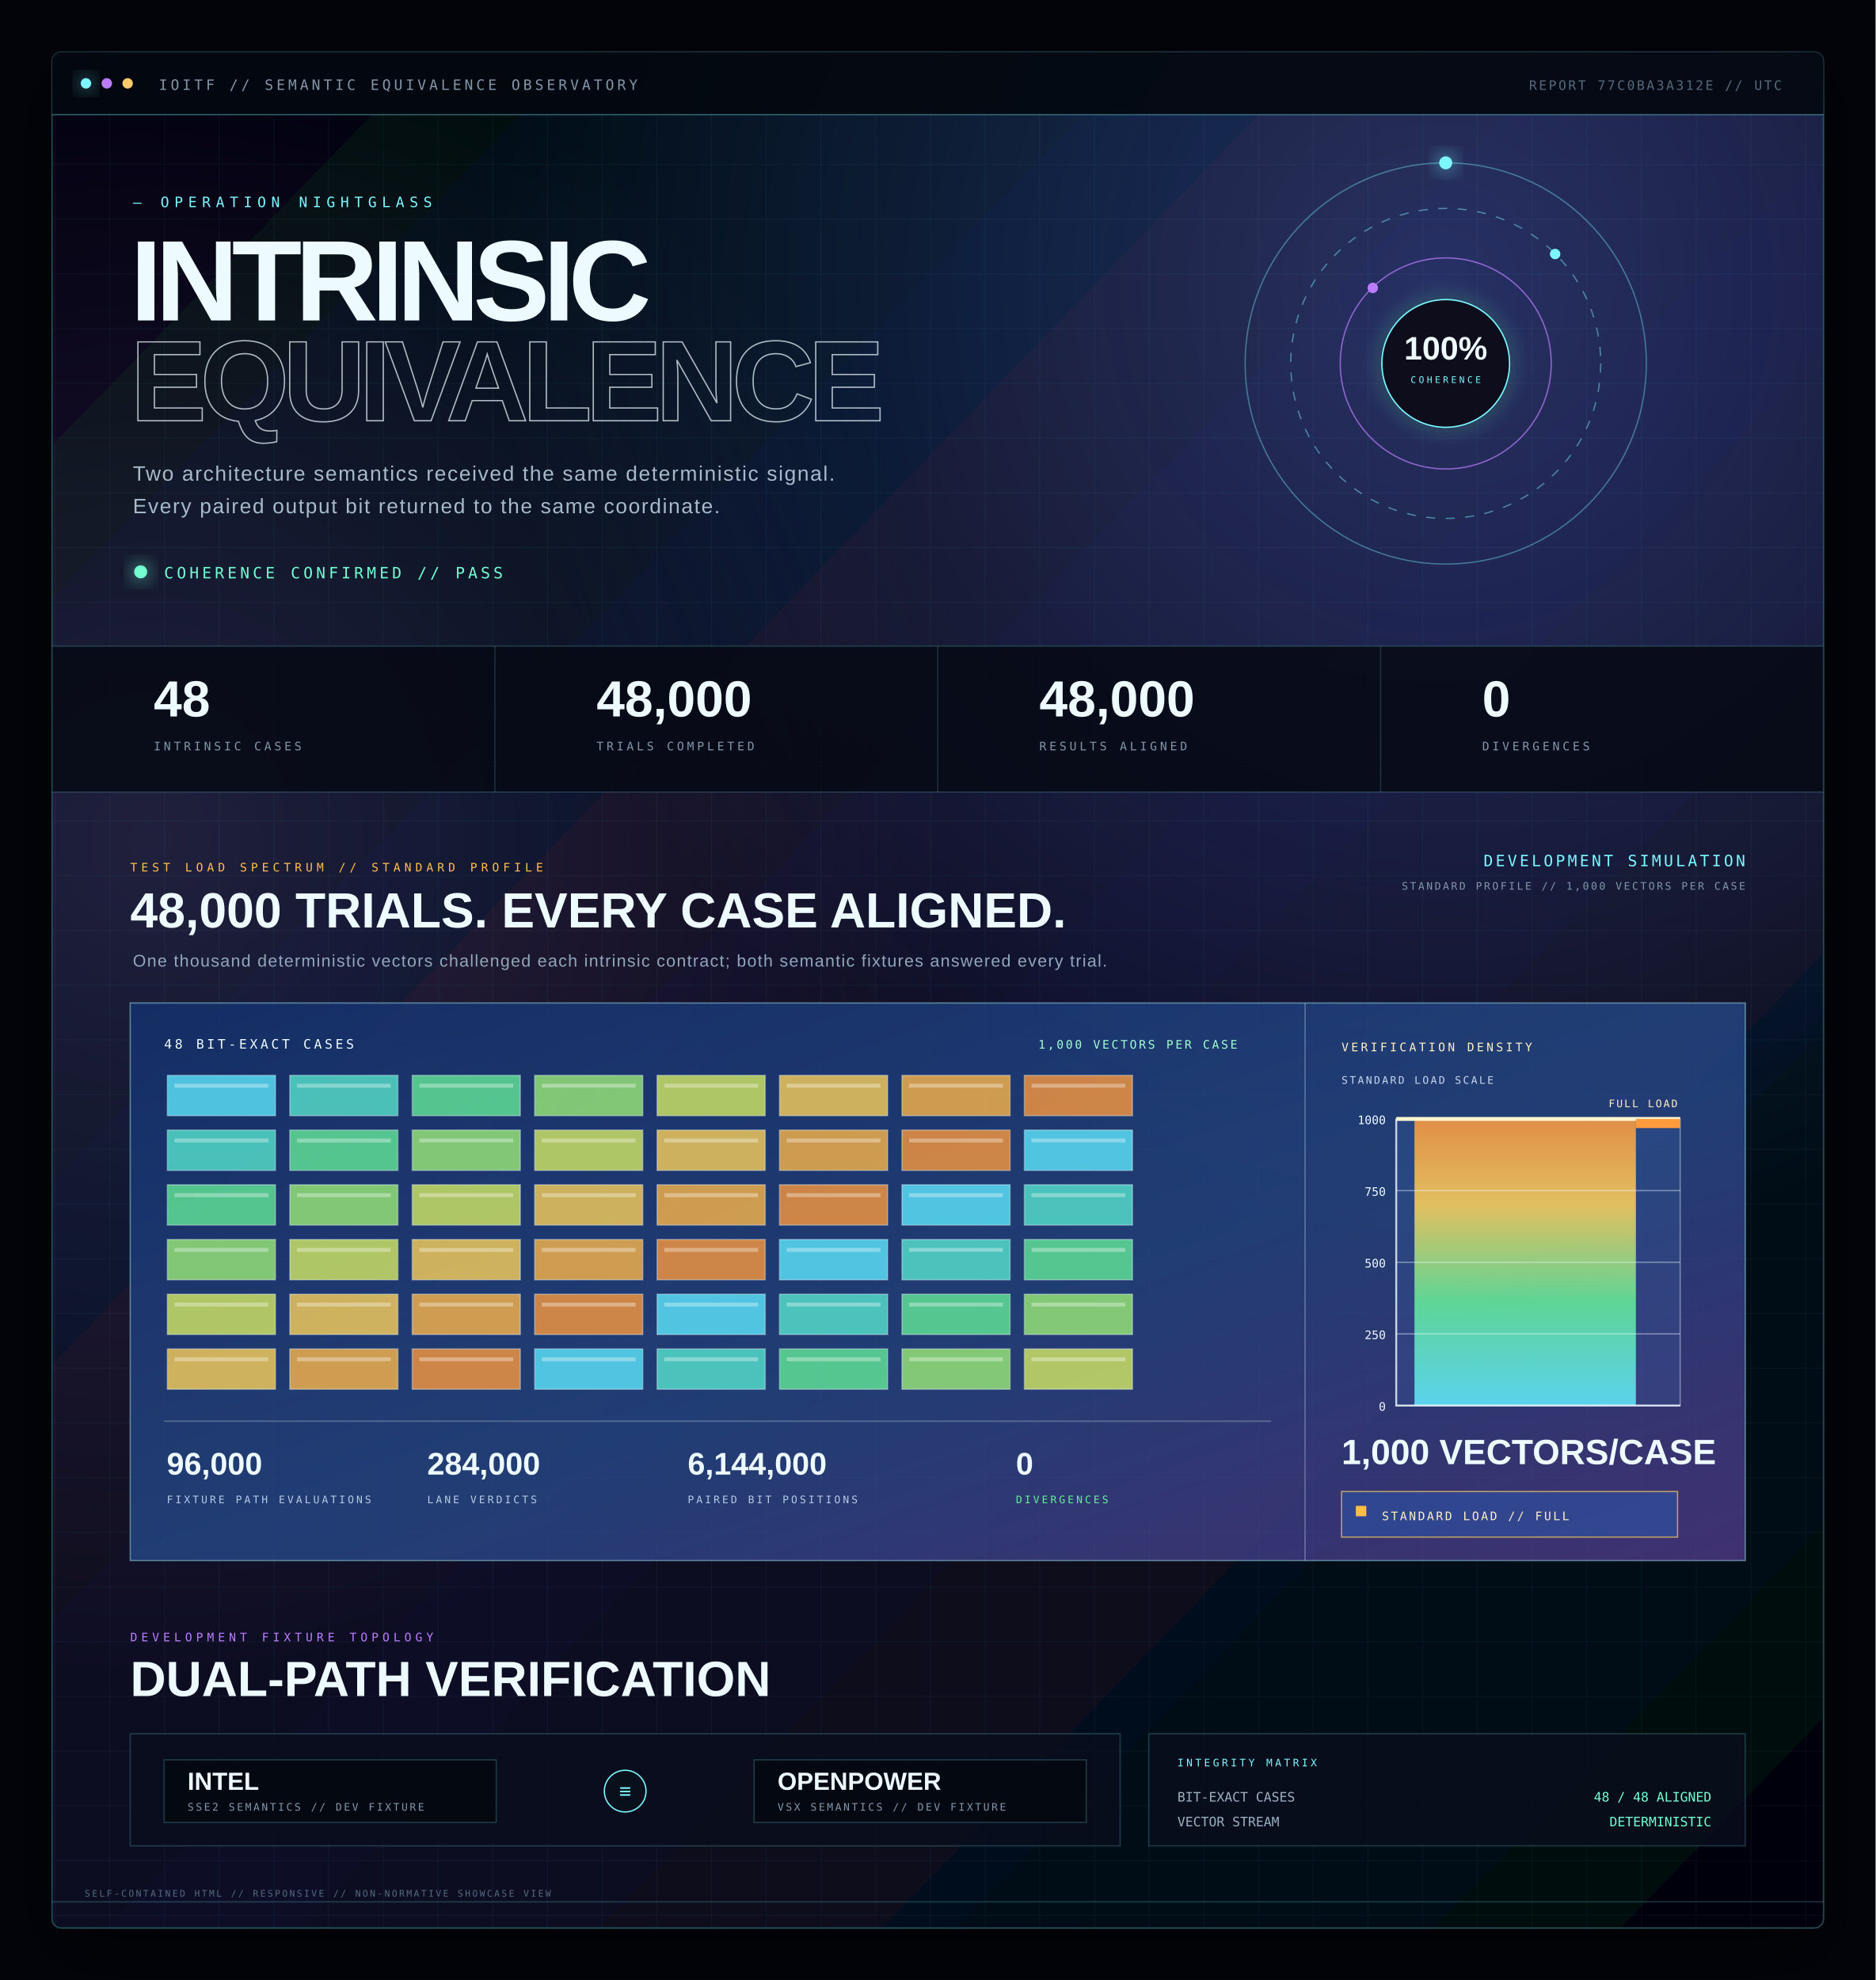
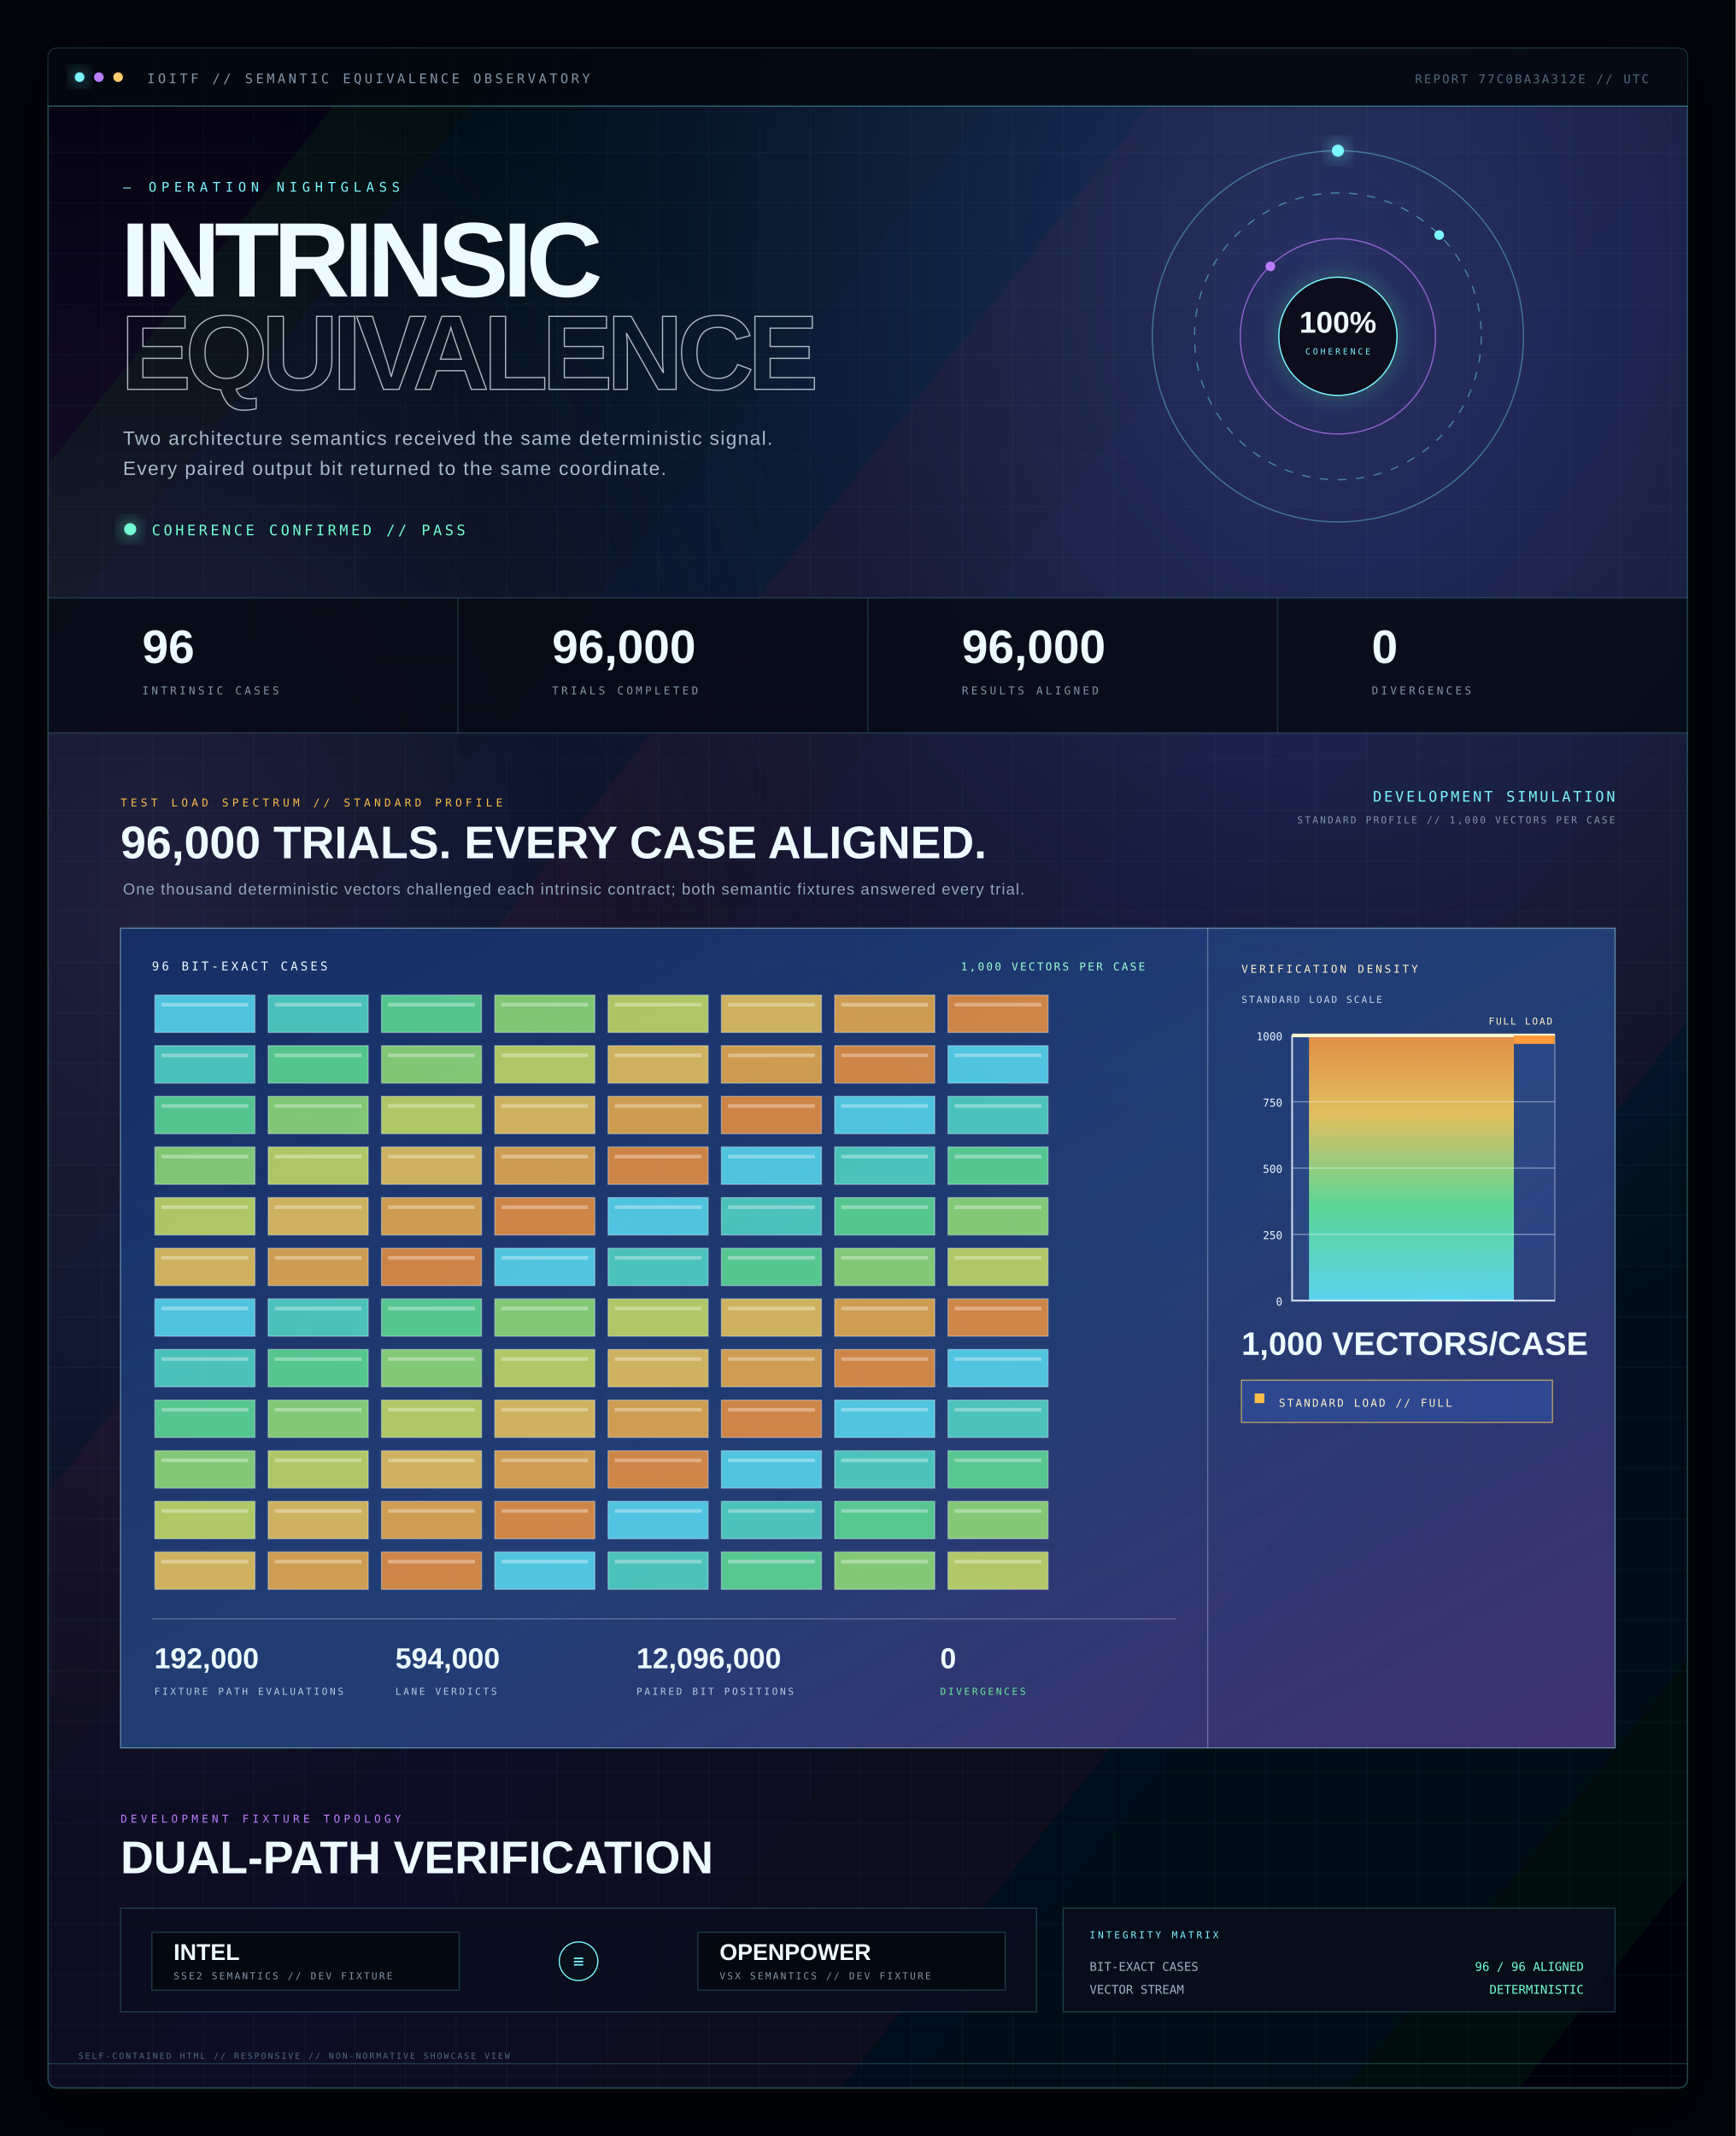
- <svg xmlns="http://www.w3.org/2000/svg" width="1440" height="1520" viewBox="0 0 1440 1520" role="img" aria-labelledby="title description">
+ <svg xmlns="http://www.w3.org/2000/svg" width="1440" height="1772" viewBox="0 0 1440 1772" role="img" aria-labelledby="title description">
  <defs>
    <linearGradient id="background" x1="0" y1="0" x2="1" y2="1">
      <stop offset="0" stop-color="#02040a" />
      <stop offset="0.55" stop-color="#091126" />
      <stop offset="1" stop-color="#03050b" />
    </linearGradient>
    <radialGradient id="blue-glow" cx="78%" cy="12%" r="53%">
      <stop offset="0" stop-color="#6685ff" stop-opacity="0.3" />
      <stop offset="1" stop-color="#6685ff" stop-opacity="0" />
    </radialGradient>
    <radialGradient id="violet-glow" cx="6%" cy="42%" r="45%">
      <stop offset="0" stop-color="#bc7cff" stop-opacity="0.17" />
      <stop offset="1" stop-color="#bc7cff" stop-opacity="0" />
    </radialGradient>
    <linearGradient id="beam" x1="0" y1="0" x2="1" y2="0">
      <stop offset="0" stop-color="#6685ff" />
      <stop offset="0.5" stop-color="#7cf7ff" />
      <stop offset="1" stop-color="#bc7cff" />
    </linearGradient>
    <linearGradient id="load-spectrum" x1="0" y1="1" x2="0" y2="0">
      <stop offset="0" stop-color="#62eaff" />
      <stop offset="0.36" stop-color="#65ed9a" />
      <stop offset="0.7" stop-color="#ffd35a" />
      <stop offset="1" stop-color="#ff9a3d" />
    </linearGradient>
    <linearGradient id="load-panel" x1="0" y1="0" x2="1" y2="1">
      <stop offset="0" stop-color="#102b62" stop-opacity="0.88" />
      <stop offset="0.55" stop-color="#234785" stop-opacity="0.76" />
      <stop offset="1" stop-color="#58388d" stop-opacity="0.72" />
    </linearGradient>
    <pattern id="grid" width="42" height="42" patternUnits="userSpaceOnUse">
      <path d="M42 0H0V42" fill="none" stroke="#7cf7ff" stroke-opacity="0.055" />
    </pattern>
    <filter id="cyan-shadow" x="-80%" y="-80%" width="260%" height="260%">
      <feGaussianBlur stdDeviation="7" result="blur" />
      <feMerge>
        <feMergeNode in="blur" />
        <feMergeNode in="SourceGraphic" />
      </feMerge>
    </filter>
    <filter id="soft-shadow" x="-30%" y="-30%" width="160%" height="160%">
      <feDropShadow dx="0" dy="18" stdDeviation="26" flood-color="#000" flood-opacity="0.6" />
    </filter>
    <symbol id="case-tile" viewBox="0 0 84 32">
      <rect x="0.5" y="0.5" width="83" height="31" fill="currentColor" fill-opacity="0.78" stroke="#ecfbff" stroke-opacity="0.36" />
      <rect x="6" y="7" width="72" height="3" fill="#ffffff" fill-opacity="0.34" />
    </symbol>
    <clipPath id="window">
-       <rect x="40" y="40" width="1360" height="1440" rx="7" />
+       <rect x="40" y="40" width="1360" height="1692" rx="7" />
    </clipPath>
  </defs>
-   <rect width="1440" height="1520" fill="#02040a" />
+   <rect width="1440" height="1772" fill="#02040a" />
  <g filter="url(#soft-shadow)">
-     <rect x="40" y="40" width="1360" height="1440" rx="7" fill="url(#background)" stroke="#7cf7ff" stroke-opacity="0.24" />
+     <rect x="40" y="40" width="1360" height="1692" rx="7" fill="url(#background)" stroke="#7cf7ff" stroke-opacity="0.24" />
  </g>
  <g clip-path="url(#window)">
-     <rect x="40" y="40" width="1360" height="1440" fill="url(#blue-glow)" />
-     <rect x="40" y="40" width="1360" height="1440" fill="url(#violet-glow)" />
-     <rect x="40" y="40" width="1360" height="1440" fill="url(#grid)" />
+     <rect x="40" y="40" width="1360" height="1692" fill="url(#blue-glow)" />
+     <rect x="40" y="40" width="1360" height="1692" fill="url(#violet-glow)" />
+     <rect x="40" y="40" width="1360" height="1692" fill="url(#grid)" />
    <rect x="40" y="40" width="1360" height="48" fill="#040810" fill-opacity="0.92" />
    <path d="M40 88H1400" stroke="#7cf7ff" stroke-opacity="0.36" />
    <circle cx="66" cy="64" r="4" fill="#7cf7ff" filter="url(#cyan-shadow)" />
    <circle cx="82" cy="64" r="4" fill="#bc7cff" />
    <circle cx="98" cy="64" r="4" fill="#ffcb6b" />
    <text x="122" y="69" fill="#8296aa" font-family="monospace" font-size="11" letter-spacing="2.4">IOITF // SEMANTIC EQUIVALENCE OBSERVATORY</text>
    <text x="1368" y="69" text-anchor="end" fill="#53697d" font-family="monospace" font-size="10" letter-spacing="1.5">REPORT 77C0BA3A312E // UTC</text>
    <text x="102" y="159" fill="#7cf7ff" font-family="monospace" font-size="11" letter-spacing="4">—  OPERATION NIGHTGLASS</text>
    <text x="100" y="246" fill="#edfaff" font-family="Arial, sans-serif" font-size="88" font-weight="800" letter-spacing="-5">INTRINSIC</text>
    <text x="100" y="323" fill="none" stroke="#edfaff" stroke-opacity="0.72" font-family="Arial, sans-serif" font-size="88" font-weight="800" letter-spacing="-5">EQUIVALENCE</text>
    <text x="102" y="369" fill="#a7bacb" font-family="Arial, sans-serif" font-size="16" letter-spacing="1">Two architecture semantics received the same deterministic signal.</text>
    <text x="102" y="394" fill="#a7bacb" font-family="Arial, sans-serif" font-size="16" letter-spacing="1">Every paired output bit returned to the same coordinate.</text>
    <circle cx="108" cy="439" r="5" fill="#73ffd2" filter="url(#cyan-shadow)" />
    <text x="126" y="444" fill="#73ffd2" font-family="monospace" font-size="12" letter-spacing="2.5">COHERENCE CONFIRMED // PASS</text>
    <g transform="translate(1110 279)">
      <circle r="154" fill="none" stroke="#7cf7ff" stroke-opacity="0.38" />
      <circle r="119" fill="none" stroke="#7cf7ff" stroke-opacity="0.45" stroke-dasharray="7 8" />
      <circle r="81" fill="none" stroke="#bc7cff" stroke-opacity="0.7" />
      <circle r="49" fill="#07101c" stroke="#7cf7ff" filter="url(#cyan-shadow)" />
      <circle cy="-154" r="5" fill="#7cf7ff" filter="url(#cyan-shadow)" />
      <circle cx="84" cy="-84" r="4" fill="#7cf7ff" />
      <circle cx="-56" cy="-58" r="4" fill="#bc7cff" />
      <g>
        <text y="-3" text-anchor="middle" fill="#edfaff" font-family="Arial, sans-serif" font-size="25" font-weight="700">100%</text>
        <text y="15" text-anchor="middle" fill="#7cf7ff" font-family="monospace" font-size="7" letter-spacing="2">COHERENCE</text>
      </g>
    </g>
    <g transform="translate(40 496)">
      <rect width="1360" height="112" fill="#060a14" fill-opacity="0.86" stroke="#7cf7ff" stroke-opacity="0.18" />
      <path d="M340 0V112M680 0V112M1020 0V112" stroke="#7cf7ff" stroke-opacity="0.16" />
      <g font-family="Arial, sans-serif">
-         <text x="78" y="54" fill="#edfaff" font-size="39" font-weight="700">48</text>
+         <text x="78" y="54" fill="#edfaff" font-size="39" font-weight="700">96</text>
        <text x="78" y="80" fill="#8296aa" font-family="monospace" font-size="9" letter-spacing="2.3">INTRINSIC CASES</text>
-         <text x="418" y="54" fill="#edfaff" font-size="39" font-weight="700">48,000</text>
+         <text x="418" y="54" fill="#edfaff" font-size="39" font-weight="700">96,000</text>
        <text x="418" y="80" fill="#8296aa" font-family="monospace" font-size="9" letter-spacing="2.3">TRIALS COMPLETED</text>
-         <text x="758" y="54" fill="#edfaff" font-size="39" font-weight="700">48,000</text>
+         <text x="758" y="54" fill="#edfaff" font-size="39" font-weight="700">96,000</text>
        <text x="758" y="80" fill="#8296aa" font-family="monospace" font-size="9" letter-spacing="2.3">RESULTS ALIGNED</text>
        <text x="1098" y="54" fill="#edfaff" font-size="39" font-weight="700">0</text>
        <text x="1098" y="80" fill="#8296aa" font-family="monospace" font-size="9" letter-spacing="2.3">DIVERGENCES</text>
      </g>
    </g>
    <text x="100" y="669" fill="#ffbd4a" font-family="monospace" font-size="9" letter-spacing="3">TEST LOAD SPECTRUM // STANDARD PROFILE</text>
    <text x="1340" y="665" text-anchor="end" fill="#7cf7ff" font-family="monospace" font-size="12" letter-spacing="2">DEVELOPMENT SIMULATION</text>
    <text x="1340" y="683" text-anchor="end" fill="#8296aa" font-family="monospace" font-size="8" letter-spacing="1.5">STANDARD PROFILE // 1,000 VECTORS PER CASE</text>
-     <text x="100" y="712" fill="#edfaff" font-family="Arial, sans-serif" font-size="38" font-weight="750">48,000 TRIALS. EVERY CASE ALIGNED.</text>
+     <text x="100" y="712" fill="#edfaff" font-family="Arial, sans-serif" font-size="38" font-weight="750">96,000 TRIALS. EVERY CASE ALIGNED.</text>
    <text x="102" y="742" fill="#91a7b9" font-family="Arial, sans-serif" font-size="13" letter-spacing="0.8">One thousand deterministic vectors challenged each intrinsic contract; both semantic fixtures answered every trial.</text>
    <g transform="translate(100 770)">
-       <rect width="1240" height="428" fill="url(#load-panel)" stroke="#a7efff" stroke-opacity="0.48" />
-       <rect x="1" y="1" width="1238" height="426" fill="#6d8dff" fill-opacity="0.045" />
-       <path d="M902 0V428" stroke="#d7eaff" stroke-opacity="0.32" />
-       <text x="26" y="35" fill="#ecfbff" font-family="monospace" font-size="10" letter-spacing="2.2">48 BIT-EXACT CASES</text>
+       <rect width="1240" height="680" fill="url(#load-panel)" stroke="#a7efff" stroke-opacity="0.48" />
+       <rect x="1" y="1" width="1238" height="678" fill="#6d8dff" fill-opacity="0.045" />
+       <path d="M902 0V680" stroke="#d7eaff" stroke-opacity="0.32" />
+       <text x="26" y="35" fill="#ecfbff" font-family="monospace" font-size="10" letter-spacing="2.2">96 BIT-EXACT CASES</text>
      <text x="850" y="35" text-anchor="end" fill="#9fffd2" font-family="monospace" font-size="9" letter-spacing="1.6">1,000 VECTORS PER CASE</text>
-       <g transform="translate(28 55)">
+       <g id="case-grid-half" transform="translate(28 55)">
        <use href="#case-tile" color="#5eeaff" x="0" y="0" width="84" height="32" />
        <use href="#case-tile" color="#57e8cf" x="94" y="0" width="84" height="32" />
        <use href="#case-tile" color="#65ed9a" x="188" y="0" width="84" height="32" />
        <use href="#case-tile" color="#9eef79" x="282" y="0" width="84" height="32" />
        <use href="#case-tile" color="#d8ee64" x="376" y="0" width="84" height="32" />
        <use href="#case-tile" color="#ffd35a" x="470" y="0" width="84" height="32" />
        <use href="#case-tile" color="#ffb949" x="564" y="0" width="84" height="32" />
        <use href="#case-tile" color="#ff9a3d" x="658" y="0" width="84" height="32" />
        <use href="#case-tile" color="#57e8cf" x="0" y="42" width="84" height="32" />
        <use href="#case-tile" color="#65ed9a" x="94" y="42" width="84" height="32" />
        <use href="#case-tile" color="#9eef79" x="188" y="42" width="84" height="32" />
        <use href="#case-tile" color="#d8ee64" x="282" y="42" width="84" height="32" />
        <use href="#case-tile" color="#ffd35a" x="376" y="42" width="84" height="32" />
        <use href="#case-tile" color="#ffb949" x="470" y="42" width="84" height="32" />
        <use href="#case-tile" color="#ff9a3d" x="564" y="42" width="84" height="32" />
        <use href="#case-tile" color="#5eeaff" x="658" y="42" width="84" height="32" />
        <use href="#case-tile" color="#65ed9a" x="0" y="84" width="84" height="32" />
        <use href="#case-tile" color="#9eef79" x="94" y="84" width="84" height="32" />
        <use href="#case-tile" color="#d8ee64" x="188" y="84" width="84" height="32" />
        <use href="#case-tile" color="#ffd35a" x="282" y="84" width="84" height="32" />
        <use href="#case-tile" color="#ffb949" x="376" y="84" width="84" height="32" />
        <use href="#case-tile" color="#ff9a3d" x="470" y="84" width="84" height="32" />
        <use href="#case-tile" color="#5eeaff" x="564" y="84" width="84" height="32" />
        <use href="#case-tile" color="#57e8cf" x="658" y="84" width="84" height="32" />
        <use href="#case-tile" color="#9eef79" x="0" y="126" width="84" height="32" />
        <use href="#case-tile" color="#d8ee64" x="94" y="126" width="84" height="32" />
        <use href="#case-tile" color="#ffd35a" x="188" y="126" width="84" height="32" />
        <use href="#case-tile" color="#ffb949" x="282" y="126" width="84" height="32" />
        <use href="#case-tile" color="#ff9a3d" x="376" y="126" width="84" height="32" />
        <use href="#case-tile" color="#5eeaff" x="470" y="126" width="84" height="32" />
        <use href="#case-tile" color="#57e8cf" x="564" y="126" width="84" height="32" />
        <use href="#case-tile" color="#65ed9a" x="658" y="126" width="84" height="32" />
        <use href="#case-tile" color="#d8ee64" x="0" y="168" width="84" height="32" />
        <use href="#case-tile" color="#ffd35a" x="94" y="168" width="84" height="32" />
        <use href="#case-tile" color="#ffb949" x="188" y="168" width="84" height="32" />
        <use href="#case-tile" color="#ff9a3d" x="282" y="168" width="84" height="32" />
        <use href="#case-tile" color="#5eeaff" x="376" y="168" width="84" height="32" />
        <use href="#case-tile" color="#57e8cf" x="470" y="168" width="84" height="32" />
        <use href="#case-tile" color="#65ed9a" x="564" y="168" width="84" height="32" />
        <use href="#case-tile" color="#9eef79" x="658" y="168" width="84" height="32" />
        <use href="#case-tile" color="#ffd35a" x="0" y="210" width="84" height="32" />
        <use href="#case-tile" color="#ffb949" x="94" y="210" width="84" height="32" />
        <use href="#case-tile" color="#ff9a3d" x="188" y="210" width="84" height="32" />
        <use href="#case-tile" color="#5eeaff" x="282" y="210" width="84" height="32" />
        <use href="#case-tile" color="#57e8cf" x="376" y="210" width="84" height="32" />
        <use href="#case-tile" color="#65ed9a" x="470" y="210" width="84" height="32" />
        <use href="#case-tile" color="#9eef79" x="564" y="210" width="84" height="32" />
        <use href="#case-tile" color="#d8ee64" x="658" y="210" width="84" height="32" />
      </g>
-       <path d="M26 321H876" stroke="#eef8ff" stroke-opacity="0.28" />
+       <use href="#case-grid-half" transform="translate(0 252)" />
+       <path d="M26 573H876" stroke="#eef8ff" stroke-opacity="0.28" />
      <g font-family="Arial, sans-serif">
-         <text x="28" y="362" fill="#edfaff" font-size="24" font-weight="700">96,000</text>
-         <text x="28" y="384" fill="#b5cae4" font-family="monospace" font-size="8" letter-spacing="1.8">FIXTURE PATH EVALUATIONS</text>
-         <text x="228" y="362" fill="#edfaff" font-size="24" font-weight="700">284,000</text>
-         <text x="228" y="384" fill="#b5cae4" font-family="monospace" font-size="8" letter-spacing="1.8">LANE VERDICTS</text>
-         <text x="428" y="362" fill="#edfaff" font-size="24" font-weight="700">6,144,000</text>
-         <text x="428" y="384" fill="#b5cae4" font-family="monospace" font-size="8" letter-spacing="1.8">PAIRED BIT POSITIONS</text>
-         <text x="680" y="362" fill="#edfaff" font-size="24" font-weight="700">0</text>
-         <text x="680" y="384" fill="#65ed9a" font-family="monospace" font-size="8" letter-spacing="1.8">DIVERGENCES</text>
+         <text x="28" y="614" fill="#edfaff" font-size="24" font-weight="700">192,000</text>
+         <text x="28" y="636" fill="#b5cae4" font-family="monospace" font-size="8" letter-spacing="1.8">FIXTURE PATH EVALUATIONS</text>
+         <text x="228" y="614" fill="#edfaff" font-size="24" font-weight="700">594,000</text>
+         <text x="228" y="636" fill="#b5cae4" font-family="monospace" font-size="8" letter-spacing="1.8">LANE VERDICTS</text>
+         <text x="428" y="614" fill="#edfaff" font-size="24" font-weight="700">12,096,000</text>
+         <text x="428" y="636" fill="#b5cae4" font-family="monospace" font-size="8" letter-spacing="1.8">PAIRED BIT POSITIONS</text>
+         <text x="680" y="614" fill="#edfaff" font-size="24" font-weight="700">0</text>
+         <text x="680" y="636" fill="#65ed9a" font-family="monospace" font-size="8" letter-spacing="1.8">DIVERGENCES</text>
      </g>
      <g transform="translate(930 27)">
        <text x="0" y="10" fill="#fff0c6" font-family="monospace" font-size="9" letter-spacing="2">VERIFICATION DENSITY</text>
        <text x="0" y="35" fill="#c6d8ee" font-family="monospace" font-size="8" letter-spacing="1.4">STANDARD LOAD SCALE</text>
        <g transform="translate(0 62)">
          <rect x="42" y="0" width="218" height="220" fill="#436ab2" fill-opacity="0.22" stroke="#d9eaff" stroke-opacity="0.42" />
          <rect x="56" y="0" width="170" height="220" fill="url(#load-spectrum)" fill-opacity="0.86" />
          <path d="M42 0H260M42 55H260M42 110H260M42 165H260M42 220H260" stroke="#edf7ff" stroke-opacity="0.42" />
          <path d="M42 0V220H260" fill="none" stroke="#edf7ff" stroke-width="1.5" stroke-opacity="0.72" />
          <path d="M42 0H260" stroke="#fff4d0" stroke-width="3" />
          <rect x="226" y="0" width="34" height="7" fill="#ff9a3d" />
          <g fill="#ecf7ff" font-family="monospace" font-size="9" text-anchor="end">
            <text x="34" y="4">1000</text>
            <text x="34" y="59">750</text>
            <text x="34" y="114">500</text>
            <text x="34" y="169">250</text>
            <text x="34" y="224">0</text>
          </g>
          <text x="258" y="-9" text-anchor="end" fill="#fff0c6" font-family="monospace" font-size="8" letter-spacing="1.2">FULL LOAD</text>
        </g>
        <text x="0" y="327" fill="#edfaff" font-family="Arial, sans-serif" font-size="27" font-weight="750">1,000 VECTORS/CASE</text>
        <rect x="0" y="348" width="258" height="35" fill="#304f9d" fill-opacity="0.7" stroke="#ffcf62" stroke-opacity="0.65" />
        <rect x="11" y="359" width="8" height="8" fill="#ffbd4a" />
        <text x="31" y="370" fill="#fff0c6" font-family="monospace" font-size="9" letter-spacing="1.5">STANDARD LOAD // FULL</text>
      </g>
    </g>
-     <text x="100" y="1260" fill="#bc7cff" font-family="monospace" font-size="9" letter-spacing="3">DEVELOPMENT FIXTURE TOPOLOGY</text>
-     <text x="100" y="1302" fill="#edfaff" font-family="Arial, sans-serif" font-size="38" font-weight="750">DUAL-PATH VERIFICATION</text>
-     <g transform="translate(100 1331)">
+     <text x="100" y="1512" fill="#bc7cff" font-family="monospace" font-size="9" letter-spacing="3">DEVELOPMENT FIXTURE TOPOLOGY</text>
+     <text x="100" y="1554" fill="#edfaff" font-family="Arial, sans-serif" font-size="38" font-weight="750">DUAL-PATH VERIFICATION</text>
+     <g transform="translate(100 1583)">
      <rect width="760" height="86" fill="#090e1c" fill-opacity="0.82" stroke="#7cf7ff" stroke-opacity="0.2" />
      <rect x="26" y="20" width="255" height="48" fill="#040810" stroke="#7cf7ff" stroke-opacity="0.2" />
      <text x="44" y="43" fill="#edfaff" font-family="Arial, sans-serif" font-size="19" font-weight="700">INTEL</text>
      <text x="44" y="59" fill="#8296aa" font-family="monospace" font-size="8" letter-spacing="1.5">SSE2 SEMANTICS // DEV FIXTURE</text>
      <path d="M301 44H459" stroke="url(#beam)" stroke-width="2" filter="url(#cyan-shadow)" />
      <circle cx="380" cy="44" r="16" fill="#08101b" stroke="#7cf7ff" />
      <text x="380" y="49" text-anchor="middle" fill="#7cf7ff" font-family="monospace" font-size="15">≡</text>
      <rect x="479" y="20" width="255" height="48" fill="#040810" stroke="#7cf7ff" stroke-opacity="0.2" />
      <text x="497" y="43" fill="#edfaff" font-family="Arial, sans-serif" font-size="19" font-weight="700">OPENPOWER</text>
      <text x="497" y="59" fill="#8296aa" font-family="monospace" font-size="8" letter-spacing="1.5">VSX SEMANTICS // DEV FIXTURE</text>
    </g>
-     <g transform="translate(882 1331)">
+     <g transform="translate(882 1583)">
      <rect width="458" height="86" fill="#090e1c" fill-opacity="0.82" stroke="#7cf7ff" stroke-opacity="0.2" />
      <text x="22" y="25" fill="#7cf7ff" font-family="monospace" font-size="8" letter-spacing="2">INTEGRITY MATRIX</text>
      <text x="22" y="52" fill="#9cb0c2" font-family="monospace" font-size="10">BIT-EXACT CASES</text>
-       <text x="432" y="52" text-anchor="end" fill="#73ffd2" font-family="monospace" font-size="10">48 / 48 ALIGNED</text>
+       <text x="432" y="52" text-anchor="end" fill="#73ffd2" font-family="monospace" font-size="10">96 / 96 ALIGNED</text>
      <text x="22" y="71" fill="#9cb0c2" font-family="monospace" font-size="10">VECTOR STREAM</text>
      <text x="432" y="71" text-anchor="end" fill="#73ffd2" font-family="monospace" font-size="10">DETERMINISTIC</text>
    </g>
-     <path d="M40 1460H1400" stroke="#7cf7ff" stroke-opacity="0.2" />
-     <text x="65" y="1456" fill="#53697d" font-family="monospace" font-size="7" letter-spacing="1.4">SELF-CONTAINED HTML // RESPONSIVE // NON-NORMATIVE SHOWCASE VIEW</text>
+     <path d="M40 1712H1400" stroke="#7cf7ff" stroke-opacity="0.2" />
+     <text x="65" y="1708" fill="#53697d" font-family="monospace" font-size="7" letter-spacing="1.4">SELF-CONTAINED HTML // RESPONSIVE // NON-NORMATIVE SHOWCASE VIEW</text>
  </g>
</svg>
